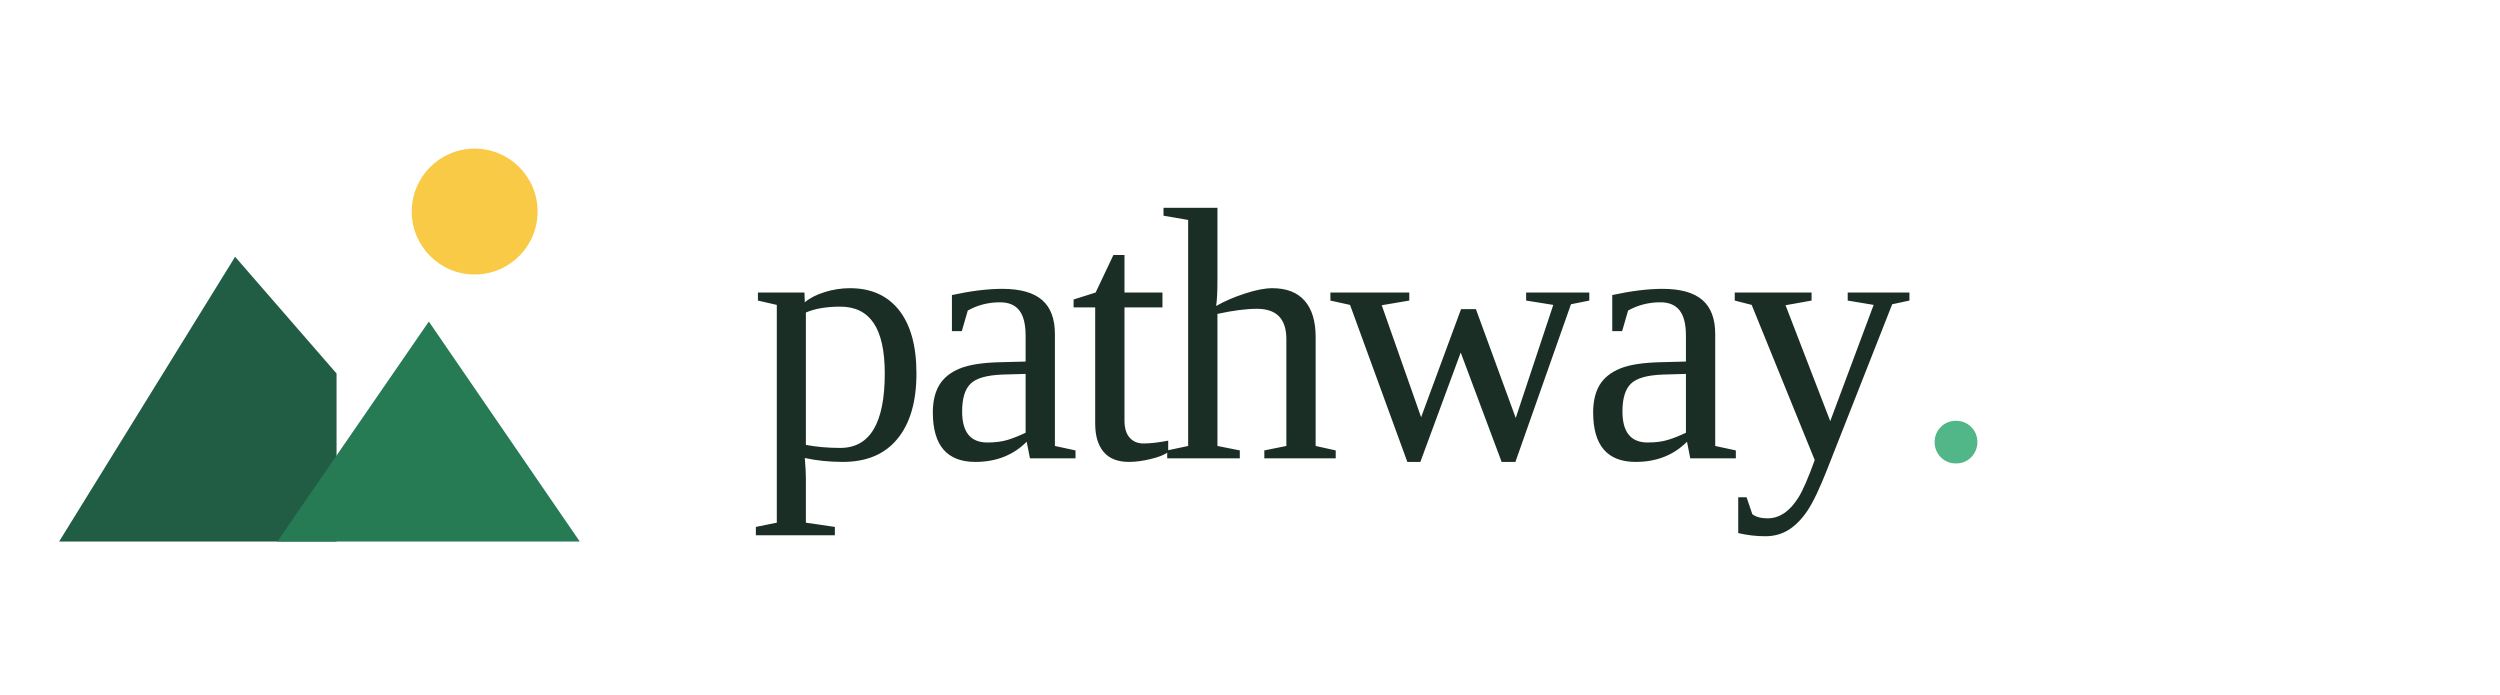
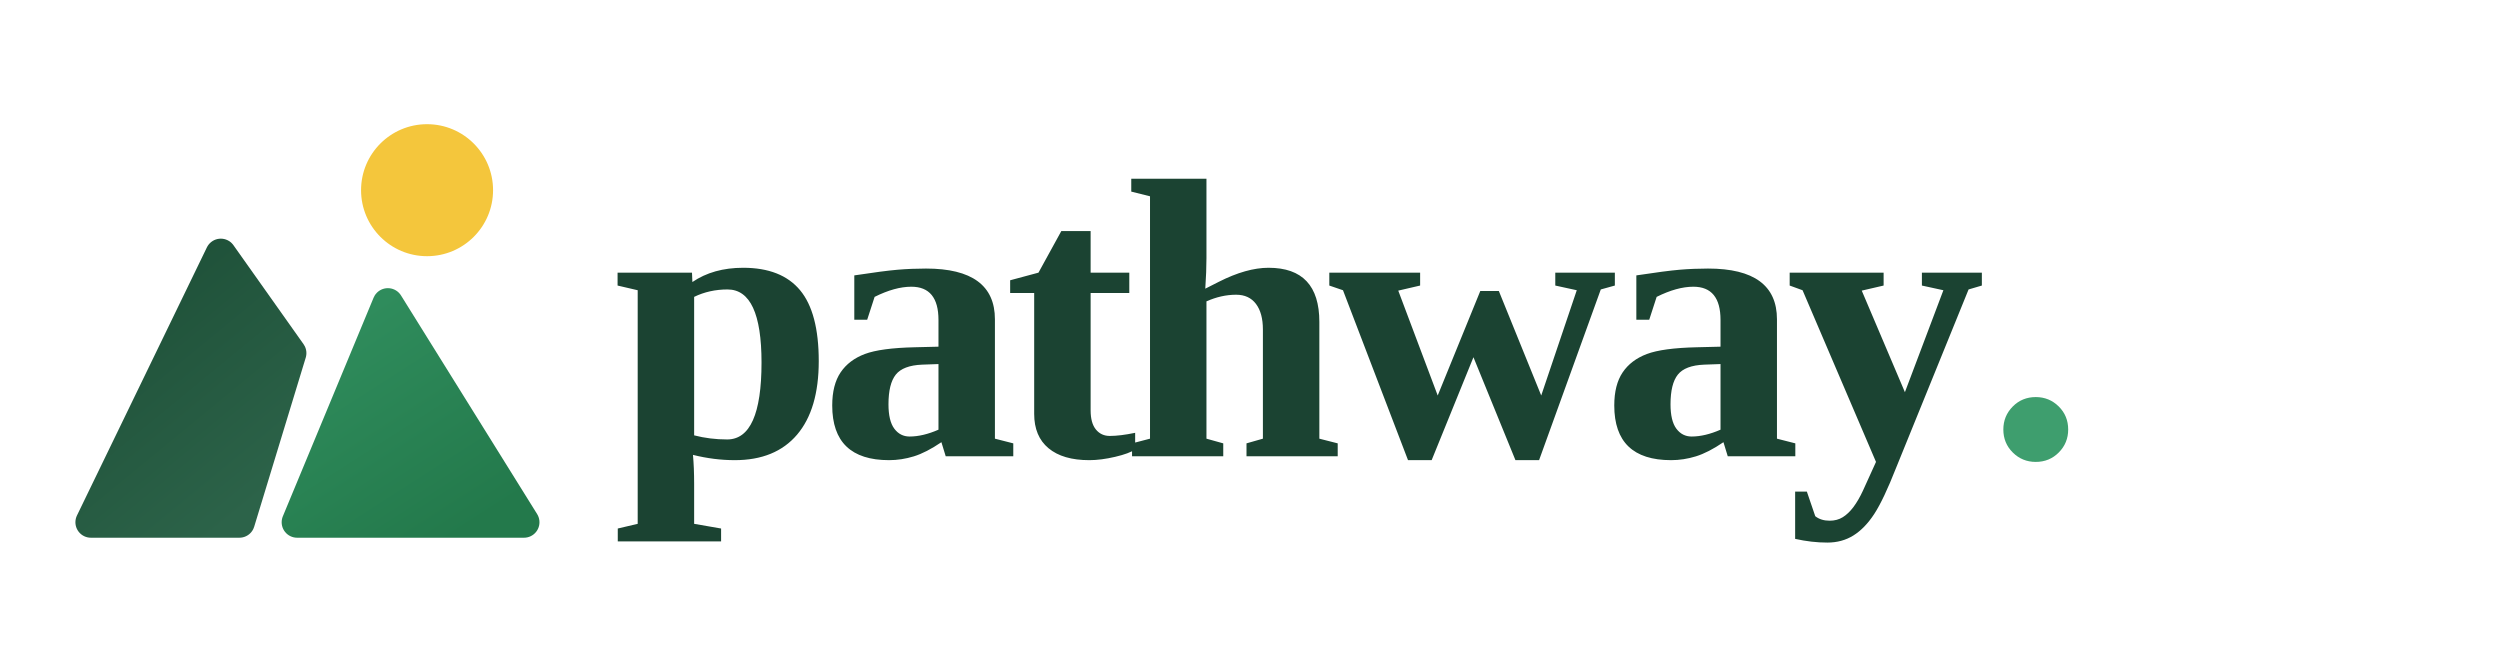
- <svg xmlns="http://www.w3.org/2000/svg" viewBox="0 0 360 100" role="img" aria-label="Pathway">
-   <g transform="translate(2,6) scale(0.88)">
-     <polygon points="36.2,35.2 52.8,54.3 52.8,81.8 7.4,81.8" fill="#215C44" />
-     <polygon points="67.9,45.8 92.6,81.8 43.1,81.8" fill="#267A54" />
-     <circle cx="75.4" cy="27.8" r="10.3" fill="#F8CA45" />
+ <svg xmlns="http://www.w3.org/2000/svg" viewBox="0 0 800 210" role="img" aria-label="Pathway">
+   <defs>
+     <linearGradient id="gL" x1="0.15" y1="0.1" x2="0.7" y2="1">
+       <stop offset="0" stop-color="#1E5038" />
+       <stop offset="1" stop-color="#2C6349" />
+     </linearGradient>
+     <linearGradient id="gR" x1="0.2" y1="0.1" x2="0.8" y2="1">
+       <stop offset="0" stop-color="#2F8C5C" />
+       <stop offset="1" stop-color="#23794B" />
+     </linearGradient>
+   </defs>
+   <g transform="translate(4,14) scale(0.66)">
+     <circle cx="201" cy="71" r="32" fill="#F4C63C" />
+     <path d="M101,102 L135,150 L110,232 L38,232 Z" fill="url(#gL)" stroke="url(#gL)" stroke-width="15" stroke-linejoin="round" />
+     <path d="M182,126 L248,232 L138,232 Z" fill="url(#gR)" stroke="url(#gR)" stroke-width="15" stroke-linejoin="round" />
  </g>
-   <text x="108" y="66" font-family="Fraunces, Georgia, 'Times New Roman', serif" font-size="52" font-weight="500" letter-spacing="-1.5" fill="#1B2E26">pathway<tspan fill="#52B788">.</tspan>
+   <text x="196" y="146" font-family="Fraunces, Georgia, 'Times New Roman', serif" font-size="128" font-weight="600" letter-spacing="-5" fill="#1B4332">pathway<tspan fill="#3E9E6E">.</tspan>
  </text>
</svg>
